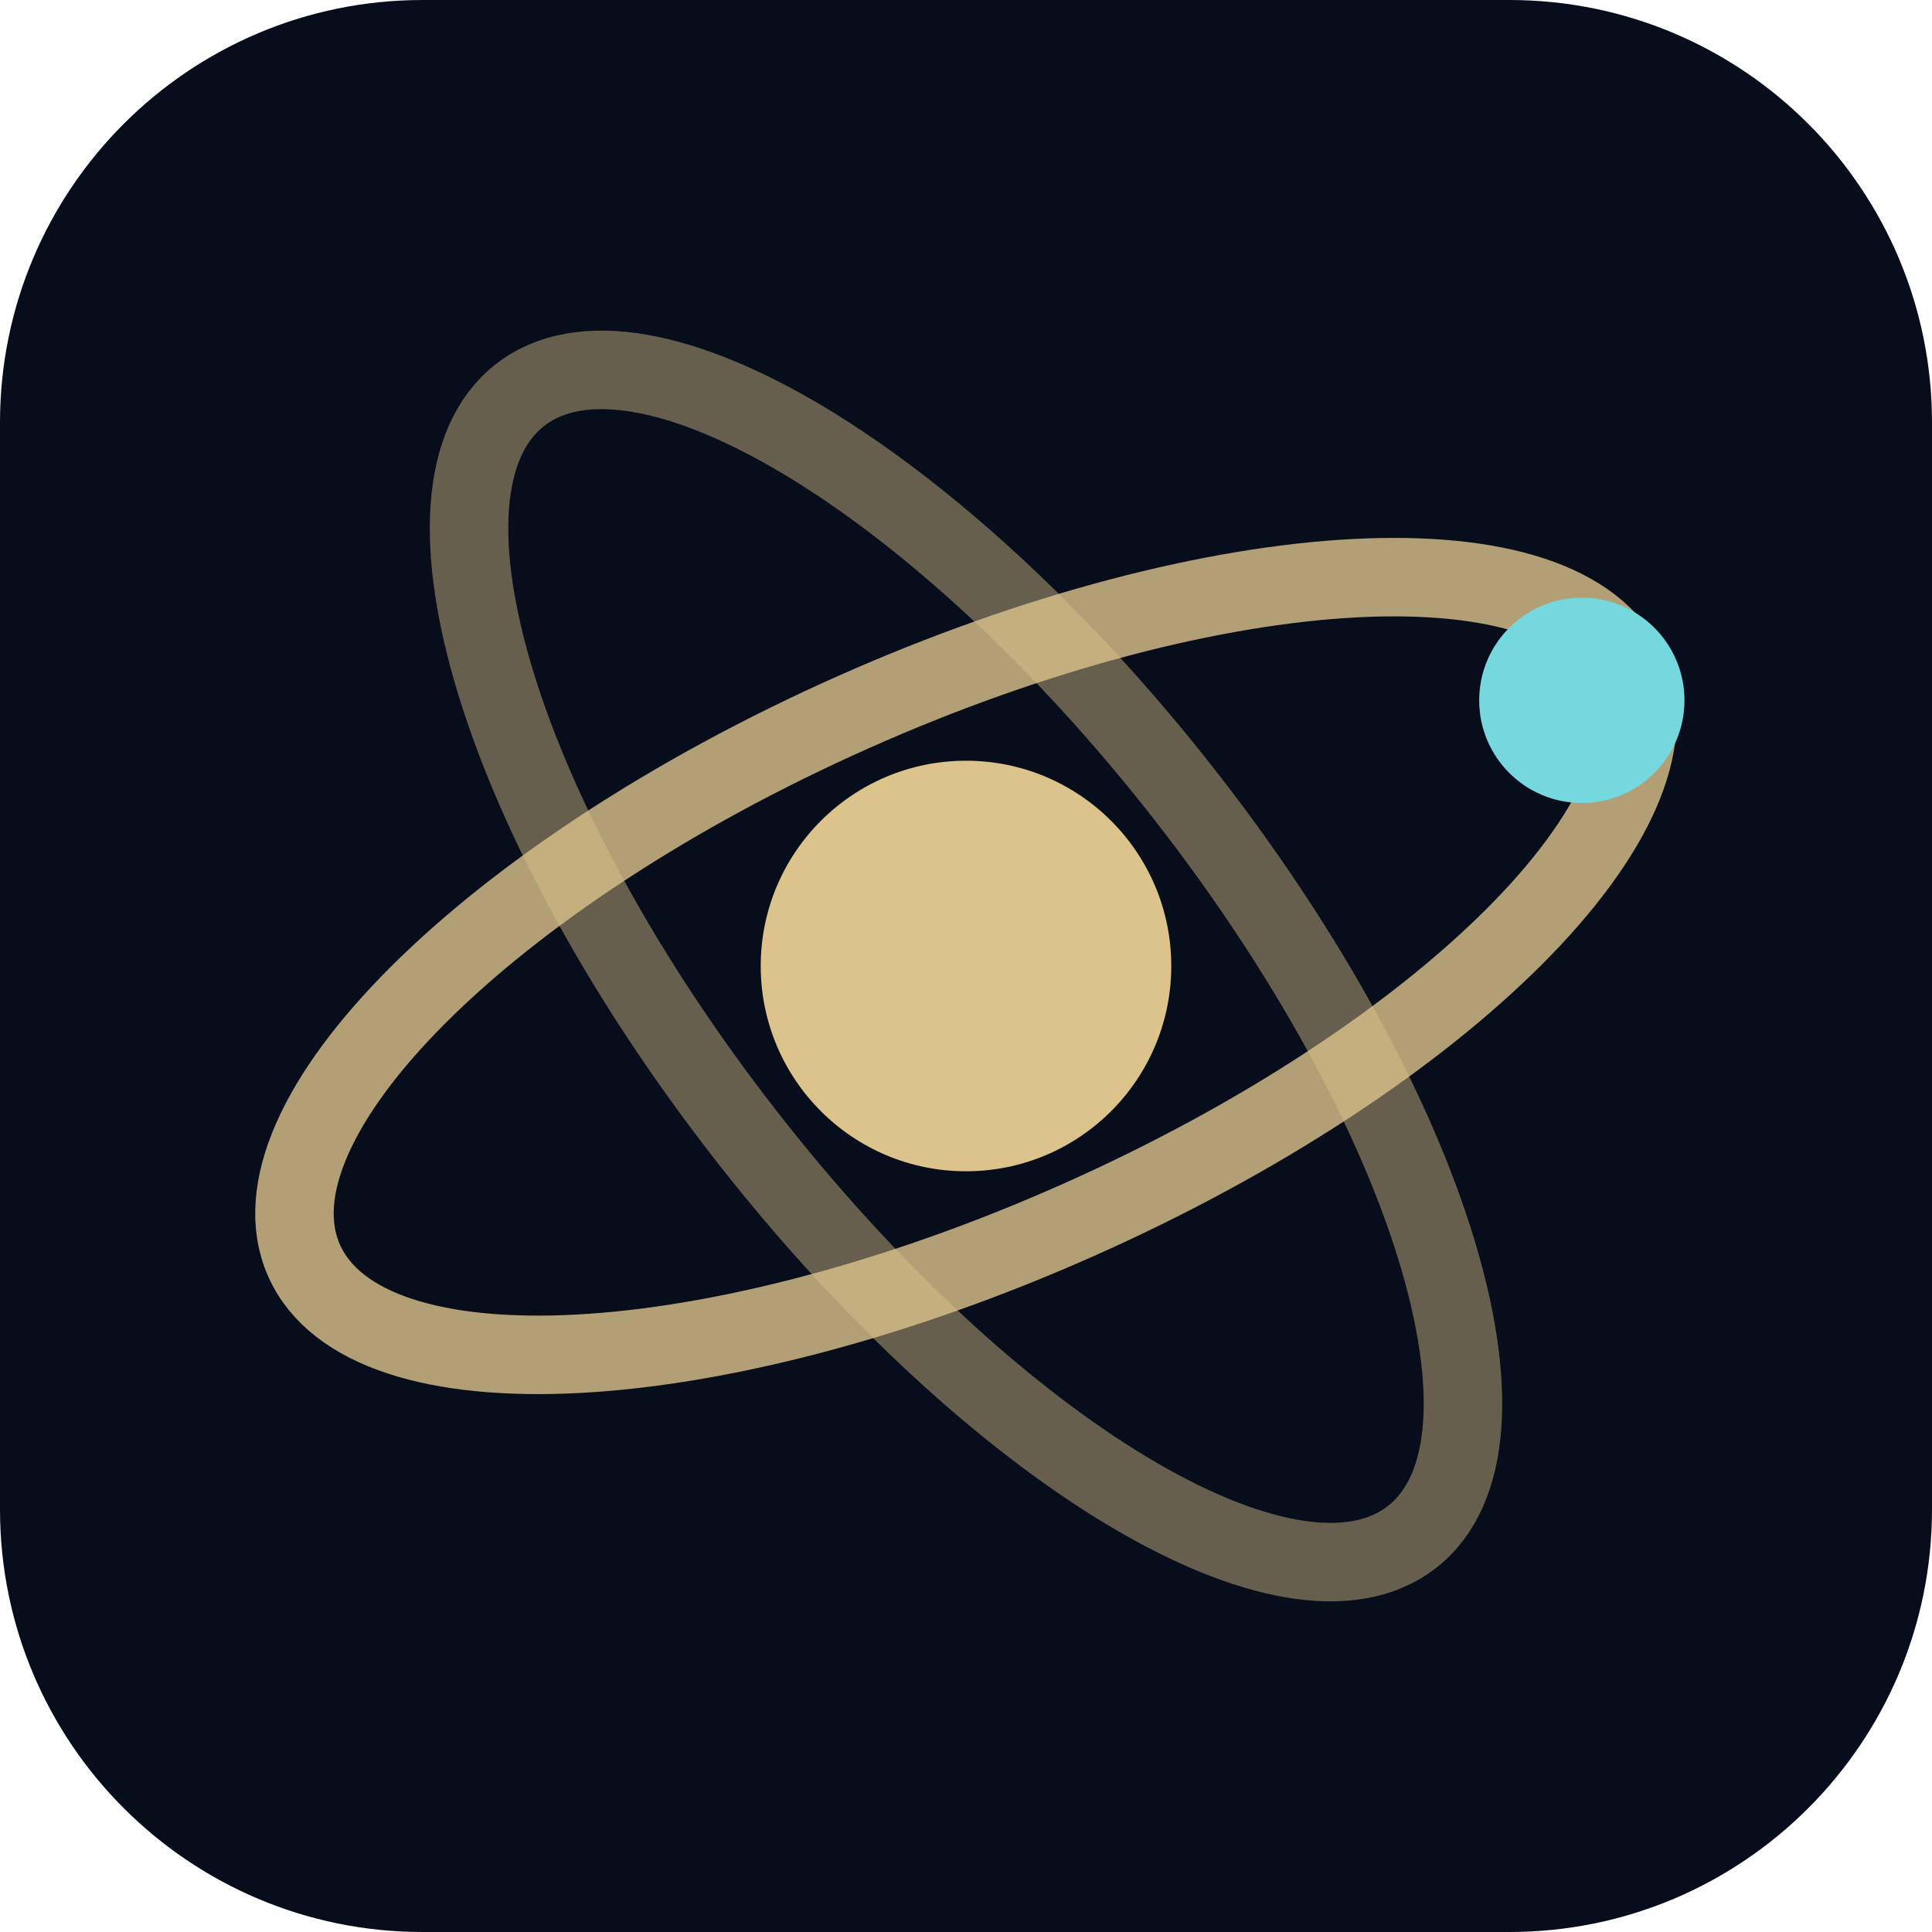
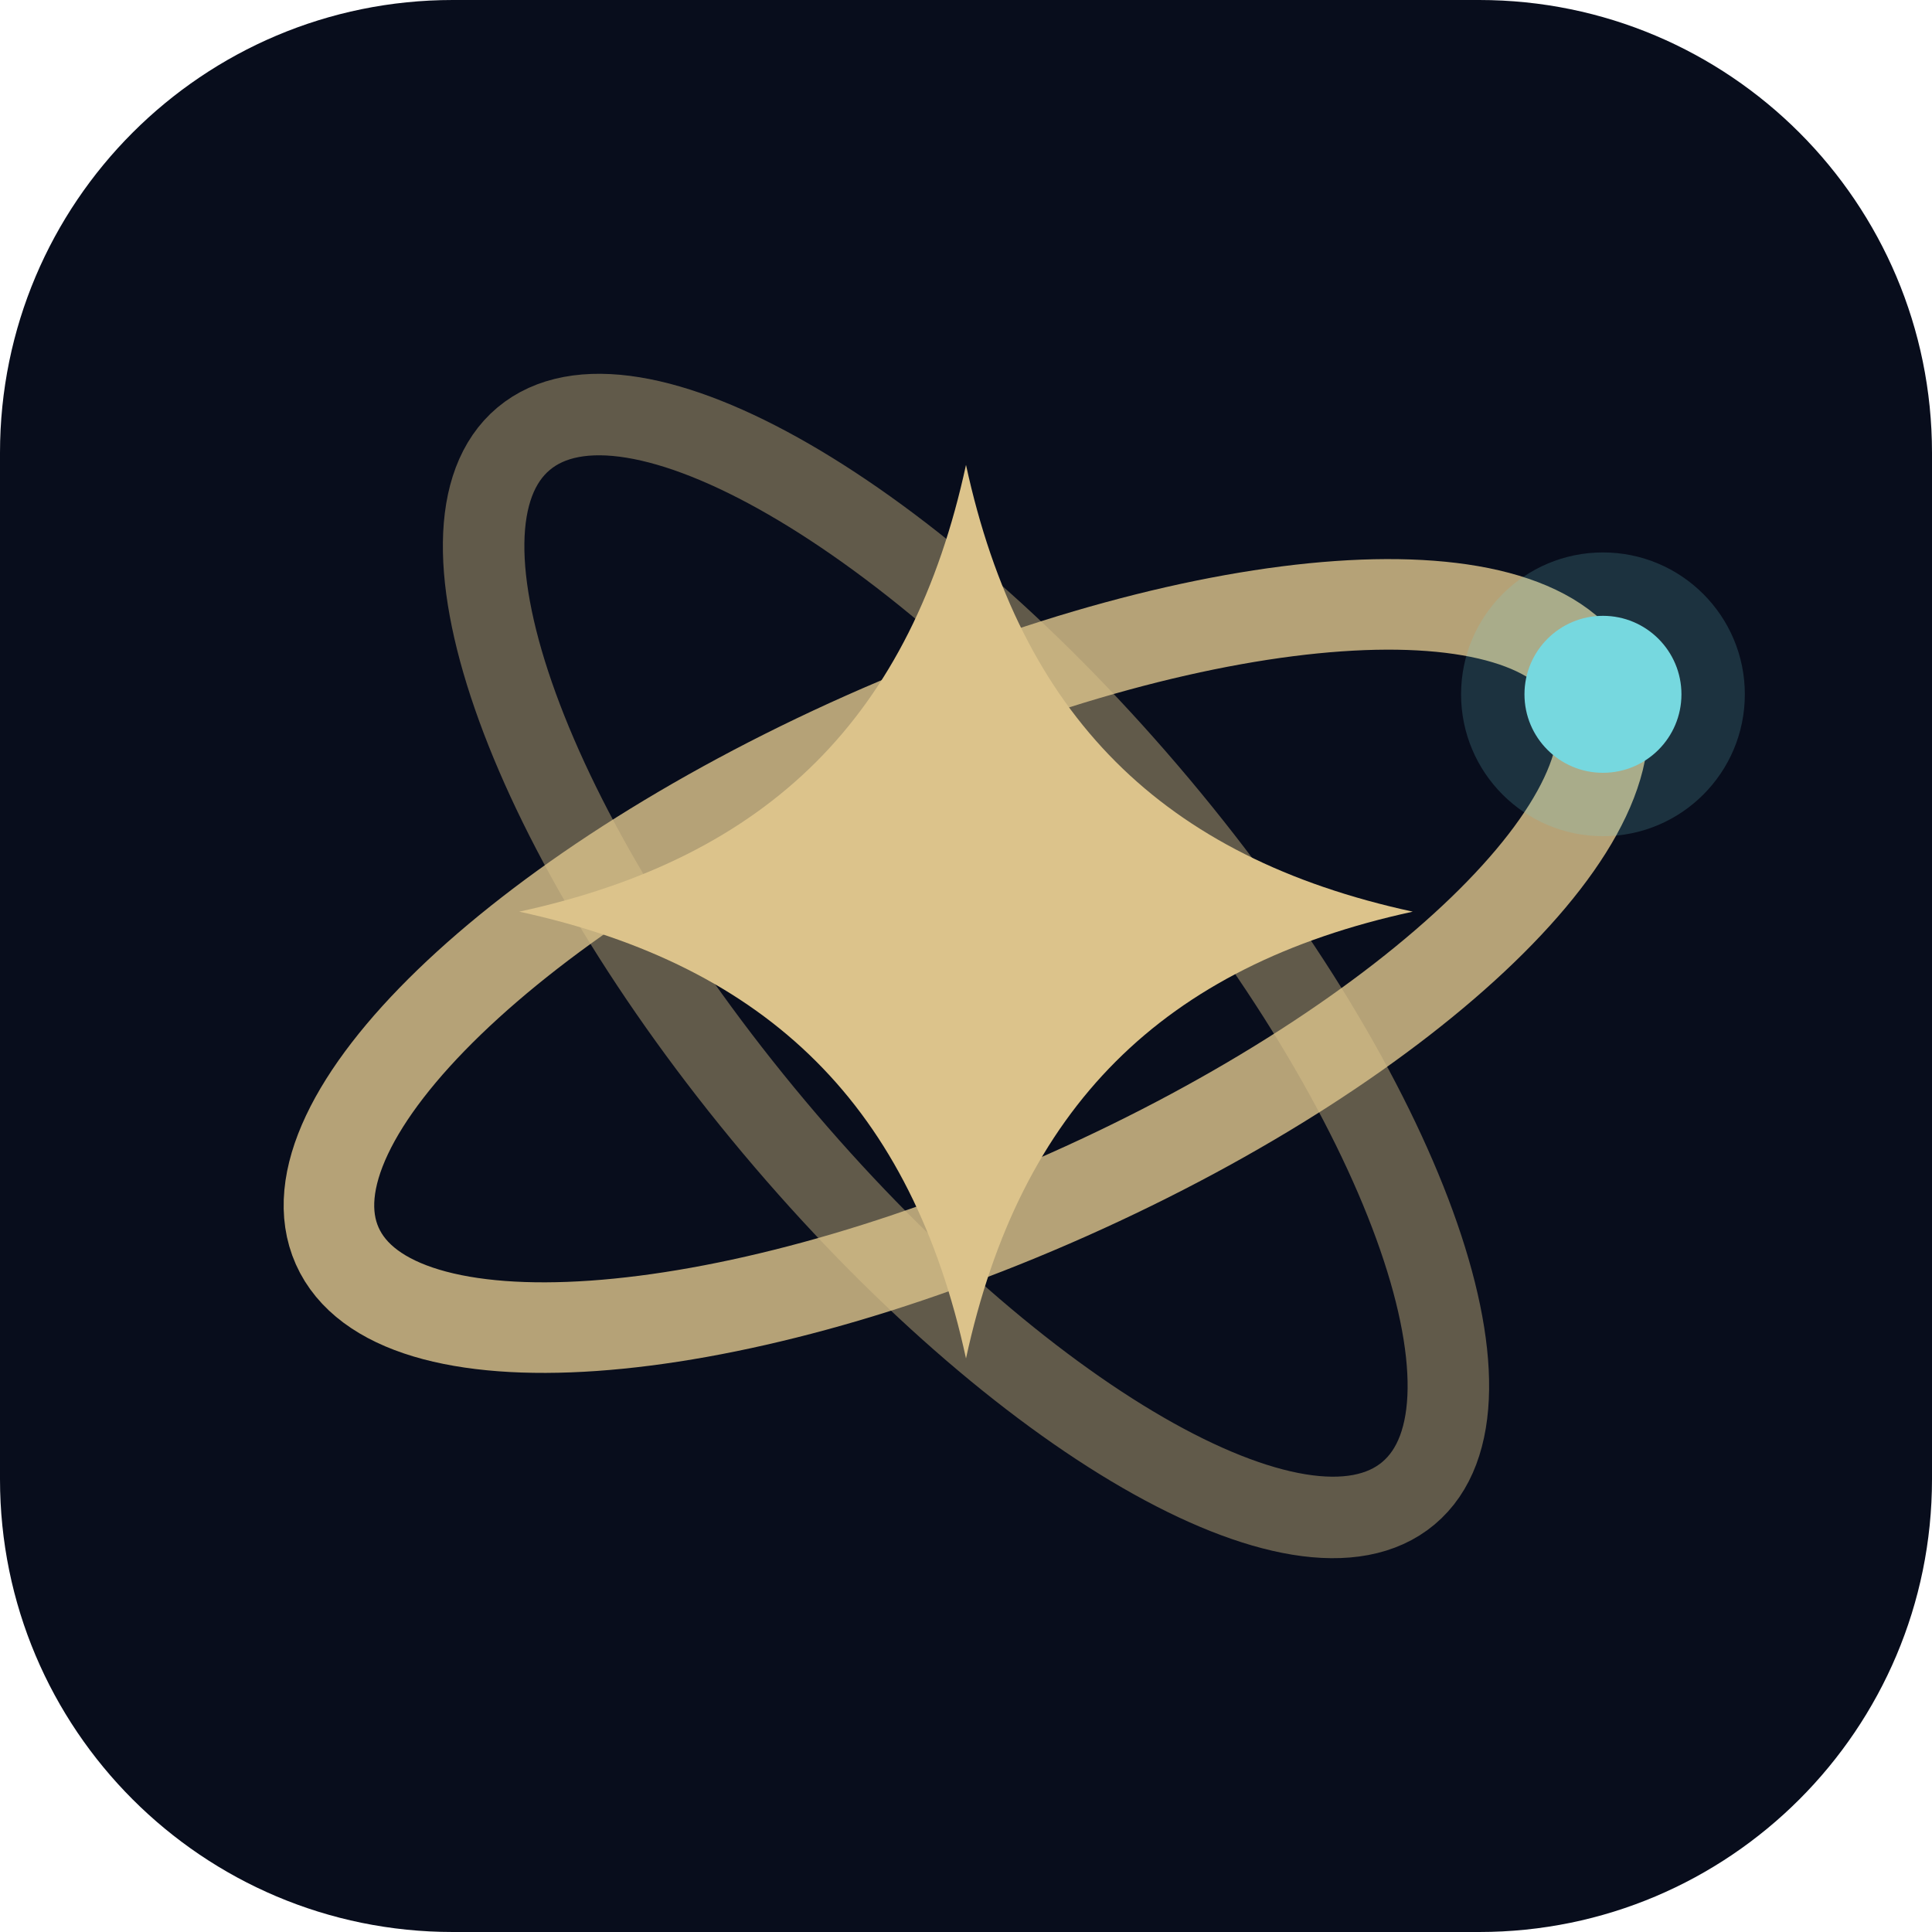
<svg xmlns="http://www.w3.org/2000/svg" viewBox="0 0 32 32" width="32" height="32">
-   <rect width="32" height="32" rx="7" fill="#080D1C" />
-   <g fill="none" stroke="#DCC38B" stroke-width="1.3">
-     <ellipse cx="16" cy="16" rx="12" ry="4.6" opacity="0.8" transform="rotate(-24 16 16)" />
-     <ellipse cx="16" cy="16" rx="12" ry="4.6" opacity="0.45" transform="rotate(52 16 16)" />
+   <rect width="32" height="32" rx="7.5" fill="#080D1C" />
+   <g fill="none" stroke="#DCC38B">
+     <ellipse cx="16" cy="16" rx="11.4" ry="4.15" stroke-width="1.5" opacity="0.82" transform="rotate(-24 16 16)" />
+     <ellipse cx="16" cy="16" rx="11.4" ry="4.15" stroke-width="1.35" opacity="0.42" transform="rotate(50 16 16)" />
  </g>
-   <circle cx="16" cy="16" r="3.4" fill="#DCC38B" />
-   <circle cx="26.2" cy="11.6" r="1.7" fill="#76D8DF" />
+   <path d="M16 7.7c.9 4.15 3.25 6.5 7.4 7.4-4.15.9-6.5 3.25-7.4 7.4-.9-4.15-3.25-6.5-7.4-7.4 4.15-.9 6.5-3.25 7.4-7.4Z" fill="#DCC38B" />
+   <circle cx="26.55" cy="11.5" r="2.35" fill="#76D8DF" opacity="0.18" />
+   <circle cx="26.55" cy="11.5" r="1.3" fill="#76D8DF" />
</svg>
